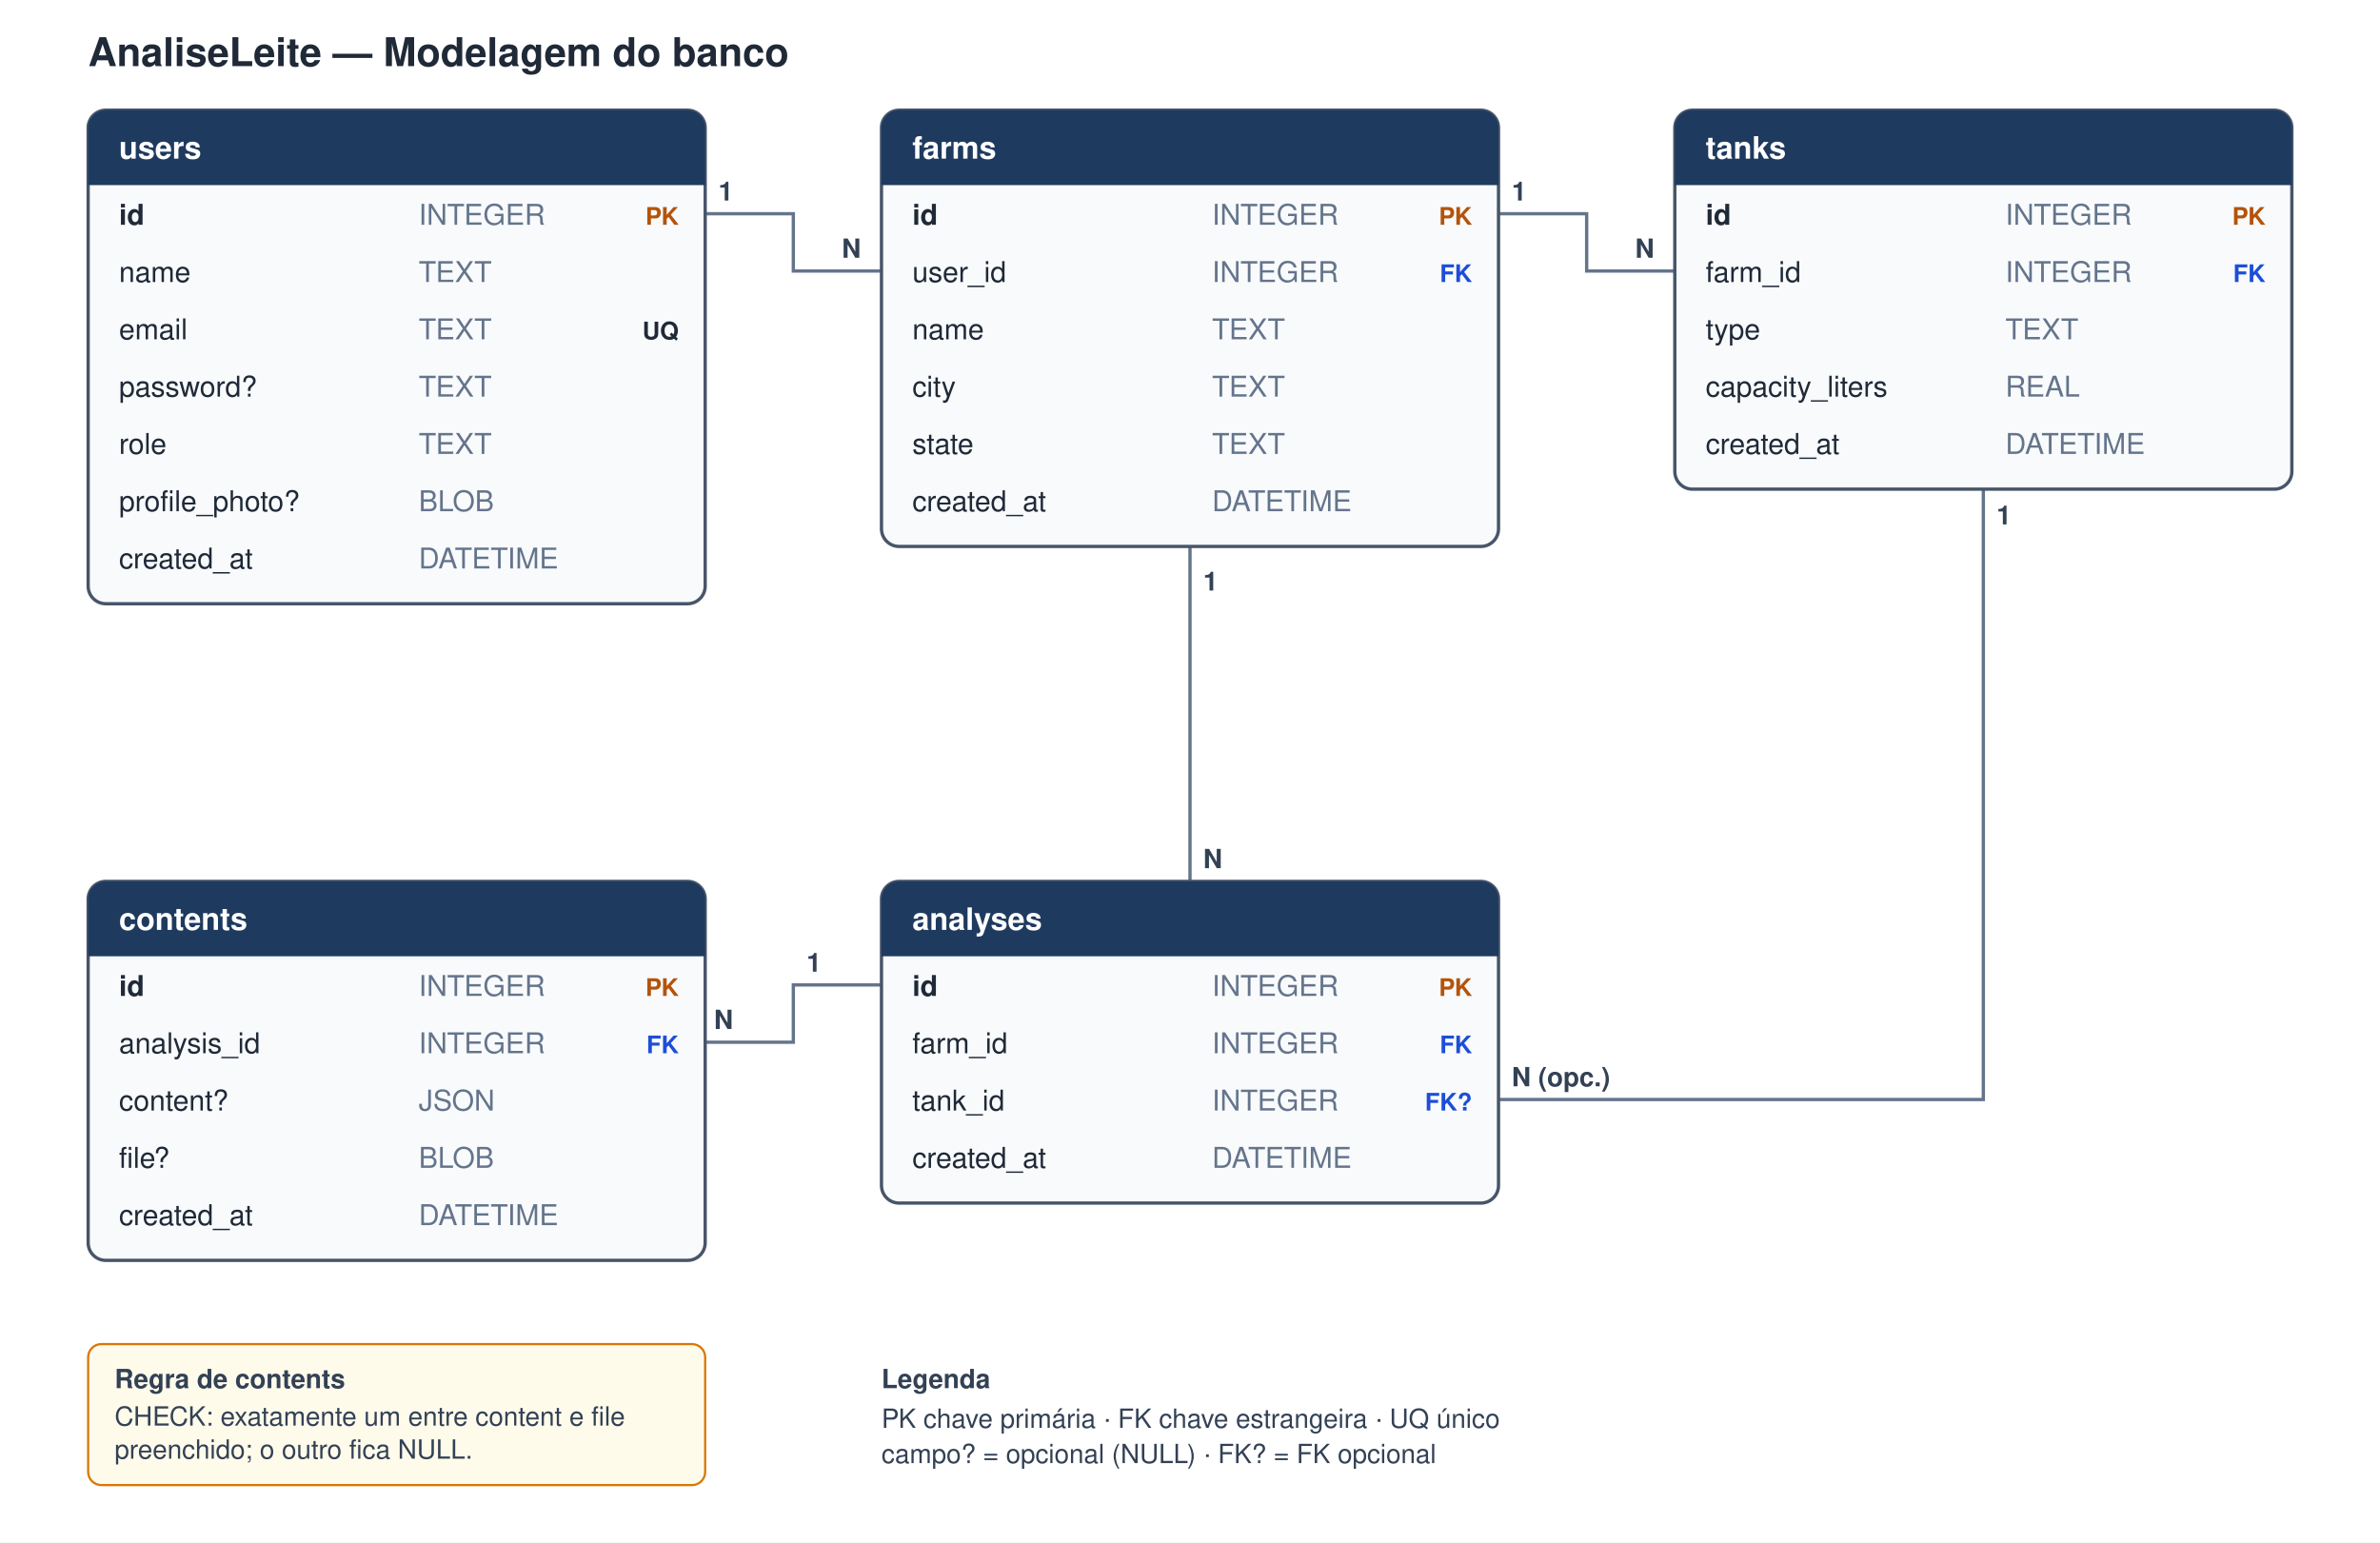
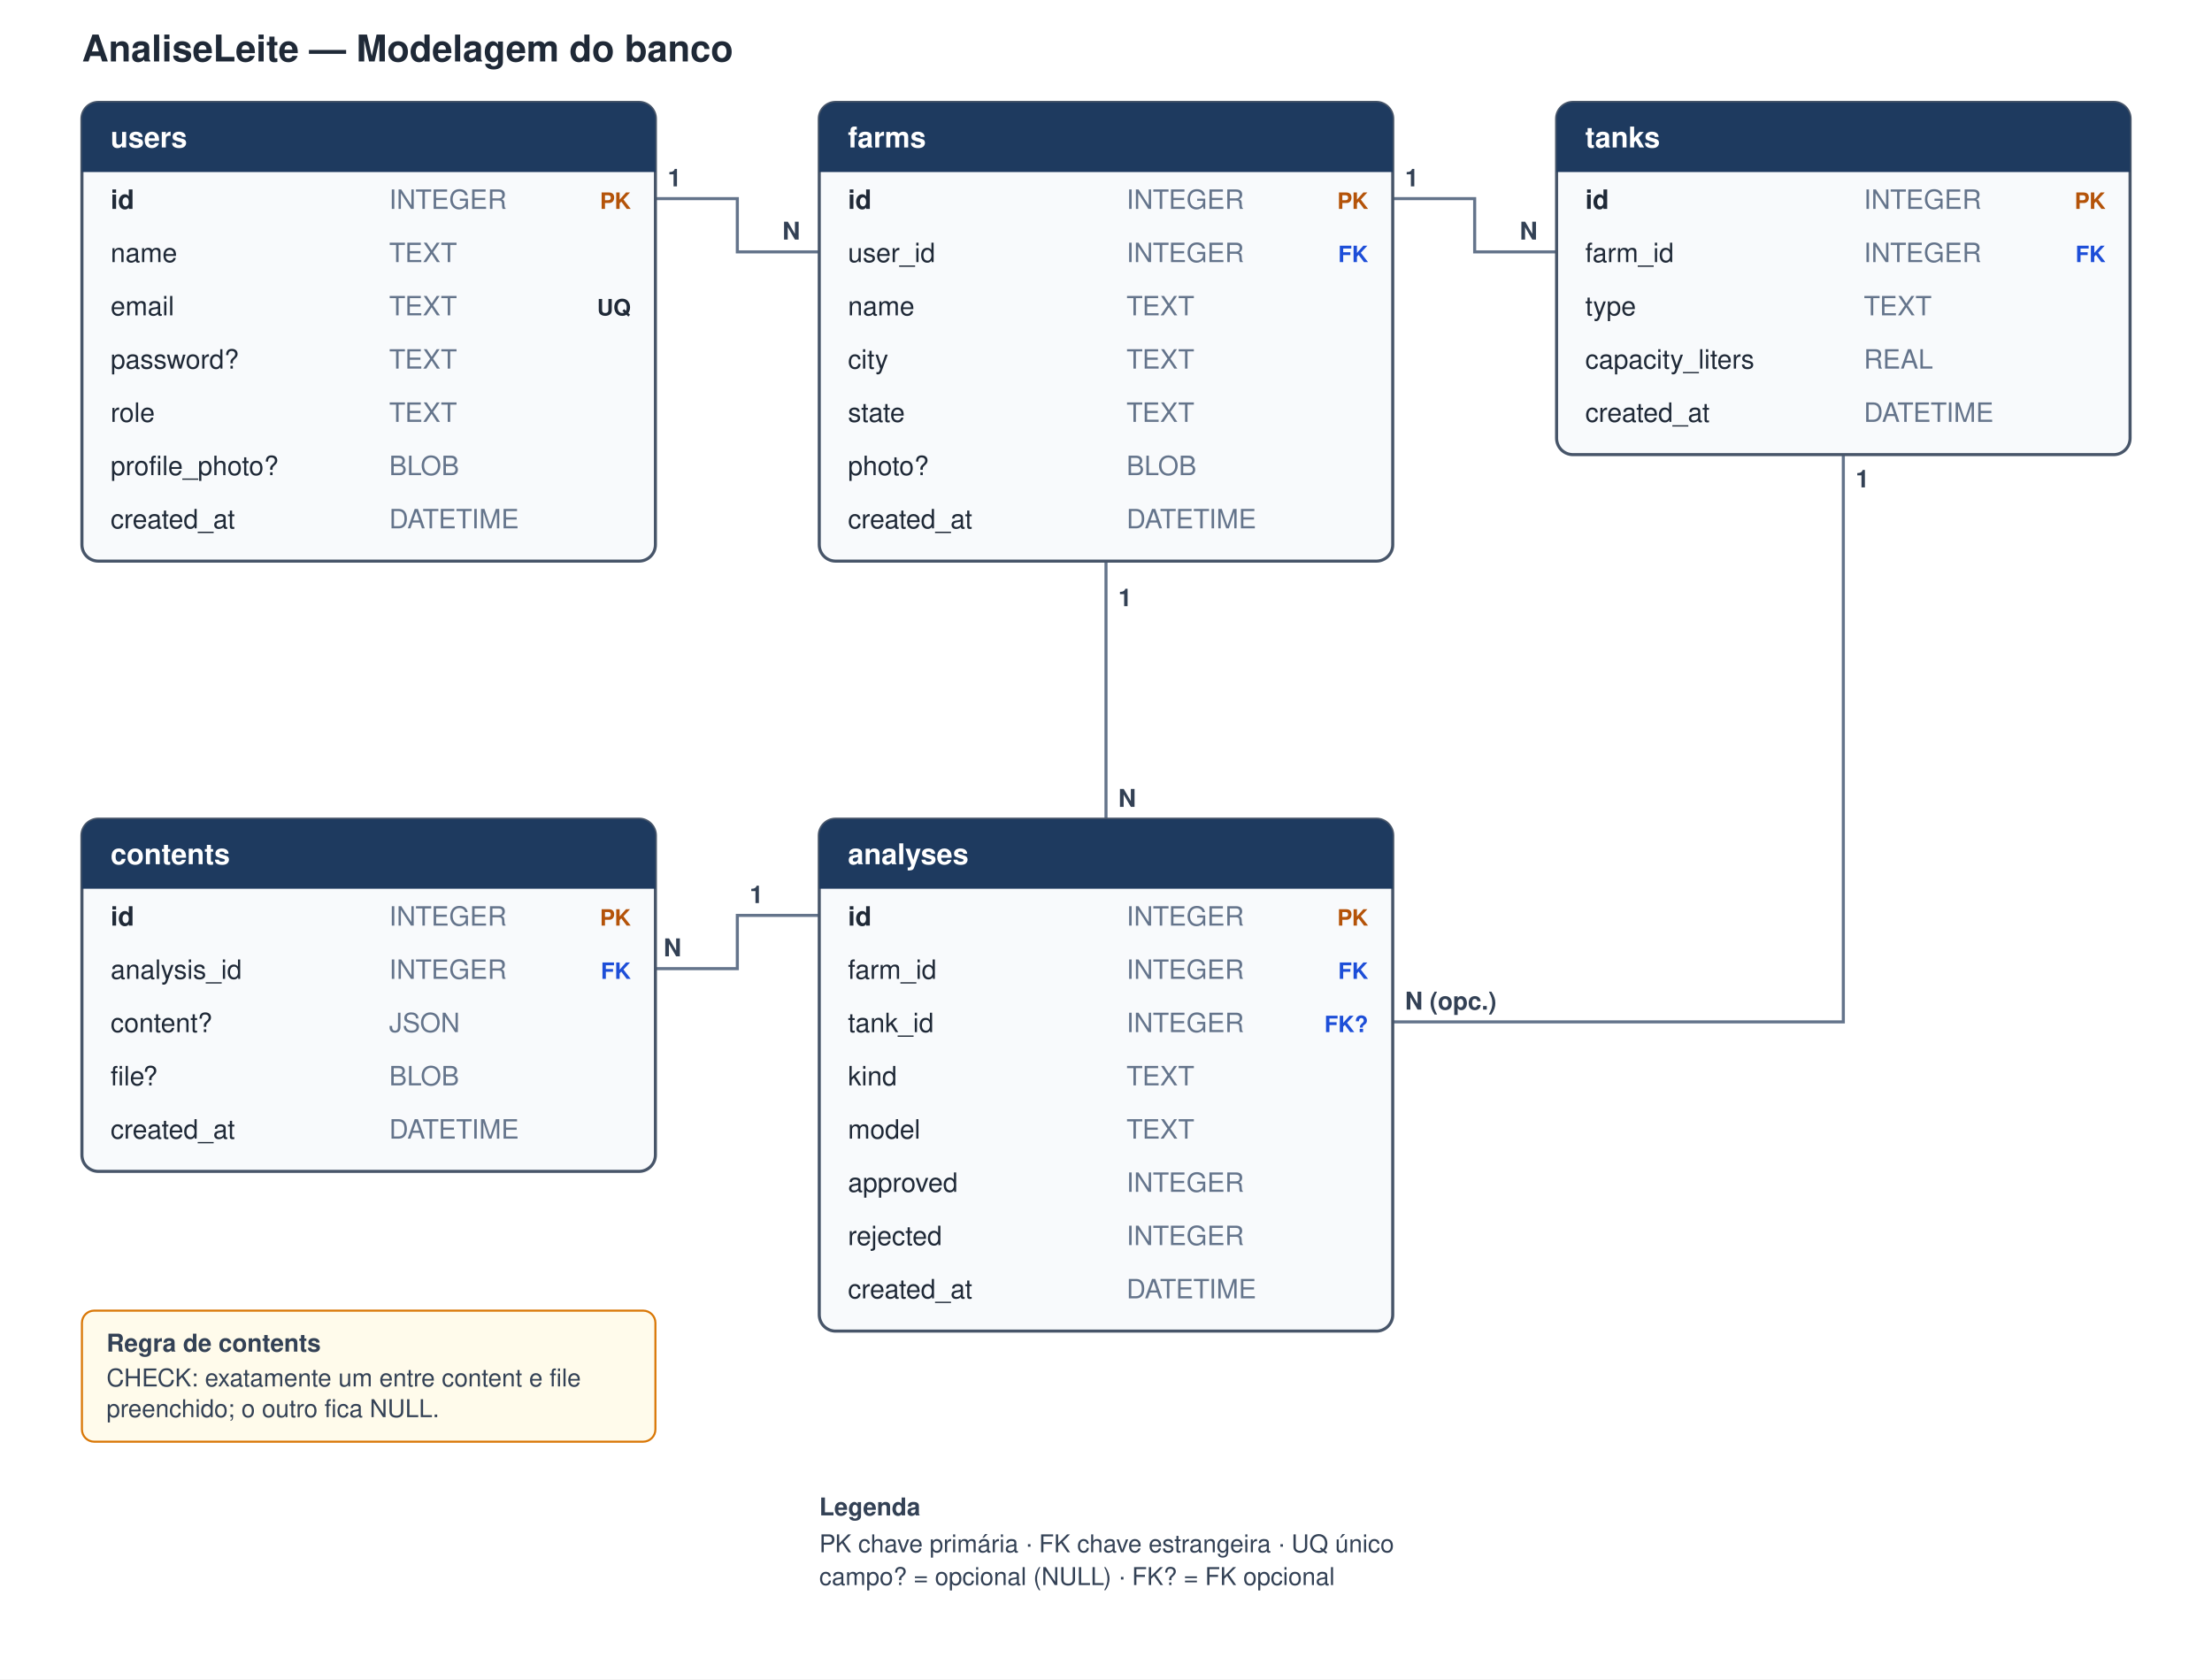
- <svg xmlns="http://www.w3.org/2000/svg" viewBox="0 0 1080 700" width="1080" height="700" font-family="Helvetica,Arial,sans-serif" font-size="13">
-   <rect width="1080" height="700" fill="#ffffff" />
+ <svg xmlns="http://www.w3.org/2000/svg" viewBox="0 0 1080 820" width="1080" height="820" font-family="Helvetica,Arial,sans-serif" font-size="13">
+   <rect width="1080" height="820" fill="#ffffff" />
  <text x="40" y="30" font-size="18" font-weight="bold" fill="#1f2937">AnaliseLeite — Modelagem do banco</text>
  <g stroke="#64748b" stroke-width="1.5" fill="none">
    <path d="M320,97 H360 V123 H400" />
    <path d="M680,97 H720 V123 H760" />
    <path d="M540,248 V400" />
    <path d="M900,222 V499 H680" />
    <path d="M400,447 H360 V473 H320" />
  </g>
  <g font-size="12" font-weight="bold" fill="#334155">
    <text x="326" y="91">1</text>
    <text x="382" y="117">N</text>
    <text x="686" y="91">1</text>
    <text x="742" y="117">N</text>
-     <text x="546" y="268">1</text>
+     <text x="546" y="296">1</text>
    <text x="546" y="394">N</text>
    <text x="906" y="238">1</text>
    <text x="686" y="493">N (opc.)</text>
    <text x="366" y="441">1</text>
    <text x="324" y="467">N</text>
  </g>
  <g>
    <rect x="40" y="50" width="280" height="224" rx="8" fill="#f8fafc" stroke="#475569" stroke-width="1.5" />
    <path d="M40,84 V58 a8,8 0 0 1 8,-8 H312 a8,8 0 0 1 8,8 V84 Z" fill="#1e3a5f" />
    <text x="54" y="72" font-weight="bold" font-size="14" fill="#fff">users</text>
    <text x="54" y="102" fill="#1f2937" font-weight="bold">id</text>
    <text x="190" y="102" fill="#64748b">INTEGER</text>
    <text x="308" y="102" text-anchor="end" font-size="11" font-weight="bold" fill="#b45309">PK</text>
    <text x="54" y="128" fill="#1f2937">name</text>
    <text x="190" y="128" fill="#64748b">TEXT</text>
    <text x="54" y="154" fill="#1f2937">email</text>
    <text x="190" y="154" fill="#64748b">TEXT</text>
    <text x="308" y="154" text-anchor="end" font-size="11" font-weight="bold" fill="#1f2937">UQ</text>
    <text x="54" y="180" fill="#1f2937">password?</text>
    <text x="190" y="180" fill="#64748b">TEXT</text>
    <text x="54" y="206" fill="#1f2937">role</text>
    <text x="190" y="206" fill="#64748b">TEXT</text>
    <text x="54" y="232" fill="#1f2937">profile_photo?</text>
    <text x="190" y="232" fill="#64748b">BLOB</text>
    <text x="54" y="258" fill="#1f2937">created_at</text>
    <text x="190" y="258" fill="#64748b">DATETIME</text>
  </g>
  <g>
-     <rect x="400" y="50" width="280" height="198" rx="8" fill="#f8fafc" stroke="#475569" stroke-width="1.5" />
+     <rect x="400" y="50" width="280" height="224" rx="8" fill="#f8fafc" stroke="#475569" stroke-width="1.5" />
    <path d="M400,84 V58 a8,8 0 0 1 8,-8 H672 a8,8 0 0 1 8,8 V84 Z" fill="#1e3a5f" />
    <text x="414" y="72" font-weight="bold" font-size="14" fill="#fff">farms</text>
    <text x="414" y="102" fill="#1f2937" font-weight="bold">id</text>
    <text x="550" y="102" fill="#64748b">INTEGER</text>
    <text x="668" y="102" text-anchor="end" font-size="11" font-weight="bold" fill="#b45309">PK</text>
    <text x="414" y="128" fill="#1f2937">user_id</text>
    <text x="550" y="128" fill="#64748b">INTEGER</text>
    <text x="668" y="128" text-anchor="end" font-size="11" font-weight="bold" fill="#1d4ed8">FK</text>
    <text x="414" y="154" fill="#1f2937">name</text>
    <text x="550" y="154" fill="#64748b">TEXT</text>
    <text x="414" y="180" fill="#1f2937">city</text>
    <text x="550" y="180" fill="#64748b">TEXT</text>
    <text x="414" y="206" fill="#1f2937">state</text>
    <text x="550" y="206" fill="#64748b">TEXT</text>
-     <text x="414" y="232" fill="#1f2937">created_at</text>
-     <text x="550" y="232" fill="#64748b">DATETIME</text>
+     <text x="414" y="232" fill="#1f2937">photo?</text>
+     <text x="550" y="232" fill="#64748b">BLOB</text>
+     <text x="414" y="258" fill="#1f2937">created_at</text>
+     <text x="550" y="258" fill="#64748b">DATETIME</text>
  </g>
  <g>
    <rect x="760" y="50" width="280" height="172" rx="8" fill="#f8fafc" stroke="#475569" stroke-width="1.5" />
    <path d="M760,84 V58 a8,8 0 0 1 8,-8 H1032 a8,8 0 0 1 8,8 V84 Z" fill="#1e3a5f" />
    <text x="774" y="72" font-weight="bold" font-size="14" fill="#fff">tanks</text>
    <text x="774" y="102" fill="#1f2937" font-weight="bold">id</text>
    <text x="910" y="102" fill="#64748b">INTEGER</text>
    <text x="1028" y="102" text-anchor="end" font-size="11" font-weight="bold" fill="#b45309">PK</text>
    <text x="774" y="128" fill="#1f2937">farm_id</text>
    <text x="910" y="128" fill="#64748b">INTEGER</text>
    <text x="1028" y="128" text-anchor="end" font-size="11" font-weight="bold" fill="#1d4ed8">FK</text>
    <text x="774" y="154" fill="#1f2937">type</text>
    <text x="910" y="154" fill="#64748b">TEXT</text>
    <text x="774" y="180" fill="#1f2937">capacity_liters</text>
    <text x="910" y="180" fill="#64748b">REAL</text>
    <text x="774" y="206" fill="#1f2937">created_at</text>
    <text x="910" y="206" fill="#64748b">DATETIME</text>
  </g>
  <g>
-     <rect x="400" y="400" width="280" height="146" rx="8" fill="#f8fafc" stroke="#475569" stroke-width="1.5" />
+     <rect x="400" y="400" width="280" height="250" rx="8" fill="#f8fafc" stroke="#475569" stroke-width="1.5" />
    <path d="M400,434 V408 a8,8 0 0 1 8,-8 H672 a8,8 0 0 1 8,8 V434 Z" fill="#1e3a5f" />
    <text x="414" y="422" font-weight="bold" font-size="14" fill="#fff">analyses</text>
    <text x="414" y="452" fill="#1f2937" font-weight="bold">id</text>
    <text x="550" y="452" fill="#64748b">INTEGER</text>
    <text x="668" y="452" text-anchor="end" font-size="11" font-weight="bold" fill="#b45309">PK</text>
    <text x="414" y="478" fill="#1f2937">farm_id</text>
    <text x="550" y="478" fill="#64748b">INTEGER</text>
    <text x="668" y="478" text-anchor="end" font-size="11" font-weight="bold" fill="#1d4ed8">FK</text>
    <text x="414" y="504" fill="#1f2937">tank_id</text>
    <text x="550" y="504" fill="#64748b">INTEGER</text>
    <text x="668" y="504" text-anchor="end" font-size="11" font-weight="bold" fill="#1d4ed8">FK?</text>
-     <text x="414" y="530" fill="#1f2937">created_at</text>
-     <text x="550" y="530" fill="#64748b">DATETIME</text>
+     <text x="414" y="530" fill="#1f2937">kind</text>
+     <text x="550" y="530" fill="#64748b">TEXT</text>
+     <text x="414" y="556" fill="#1f2937">model</text>
+     <text x="550" y="556" fill="#64748b">TEXT</text>
+     <text x="414" y="582" fill="#1f2937">approved</text>
+     <text x="550" y="582" fill="#64748b">INTEGER</text>
+     <text x="414" y="608" fill="#1f2937">rejected</text>
+     <text x="550" y="608" fill="#64748b">INTEGER</text>
+     <text x="414" y="634" fill="#1f2937">created_at</text>
+     <text x="550" y="634" fill="#64748b">DATETIME</text>
  </g>
  <g>
    <rect x="40" y="400" width="280" height="172" rx="8" fill="#f8fafc" stroke="#475569" stroke-width="1.5" />
    <path d="M40,434 V408 a8,8 0 0 1 8,-8 H312 a8,8 0 0 1 8,8 V434 Z" fill="#1e3a5f" />
    <text x="54" y="422" font-weight="bold" font-size="14" fill="#fff">contents</text>
    <text x="54" y="452" fill="#1f2937" font-weight="bold">id</text>
    <text x="190" y="452" fill="#64748b">INTEGER</text>
    <text x="308" y="452" text-anchor="end" font-size="11" font-weight="bold" fill="#b45309">PK</text>
    <text x="54" y="478" fill="#1f2937">analysis_id</text>
    <text x="190" y="478" fill="#64748b">INTEGER</text>
    <text x="308" y="478" text-anchor="end" font-size="11" font-weight="bold" fill="#1d4ed8">FK</text>
    <text x="54" y="504" fill="#1f2937">content?</text>
    <text x="190" y="504" fill="#64748b">JSON</text>
    <text x="54" y="530" fill="#1f2937">file?</text>
    <text x="190" y="530" fill="#64748b">BLOB</text>
    <text x="54" y="556" fill="#1f2937">created_at</text>
    <text x="190" y="556" fill="#64748b">DATETIME</text>
  </g>
  <g font-size="12" fill="#334155">
-     <rect x="40" y="610" width="280" height="64" rx="6" fill="#fffbeb" stroke="#d97706" />
-     <text x="52" y="630" font-weight="bold">Regra de contents</text>
-     <text x="52" y="647">CHECK: exatamente um entre content e file</text>
-     <text x="52" y="662">preenchido; o outro fica NULL.</text>
-     <text x="400" y="630" font-weight="bold">Legenda</text>
-     <text x="400" y="648">PK chave primária · FK chave estrangeira · UQ único</text>
-     <text x="400" y="664">campo? = opcional (NULL) · FK? = FK opcional</text>
+     <rect x="40" y="640" width="280" height="64" rx="6" fill="#fffbeb" stroke="#d97706" />
+     <text x="52" y="660" font-weight="bold">Regra de contents</text>
+     <text x="52" y="677">CHECK: exatamente um entre content e file</text>
+     <text x="52" y="692">preenchido; o outro fica NULL.</text>
+     <text x="400" y="740" font-weight="bold">Legenda</text>
+     <text x="400" y="758">PK chave primária · FK chave estrangeira · UQ único</text>
+     <text x="400" y="774">campo? = opcional (NULL) · FK? = FK opcional</text>
  </g>
</svg>
